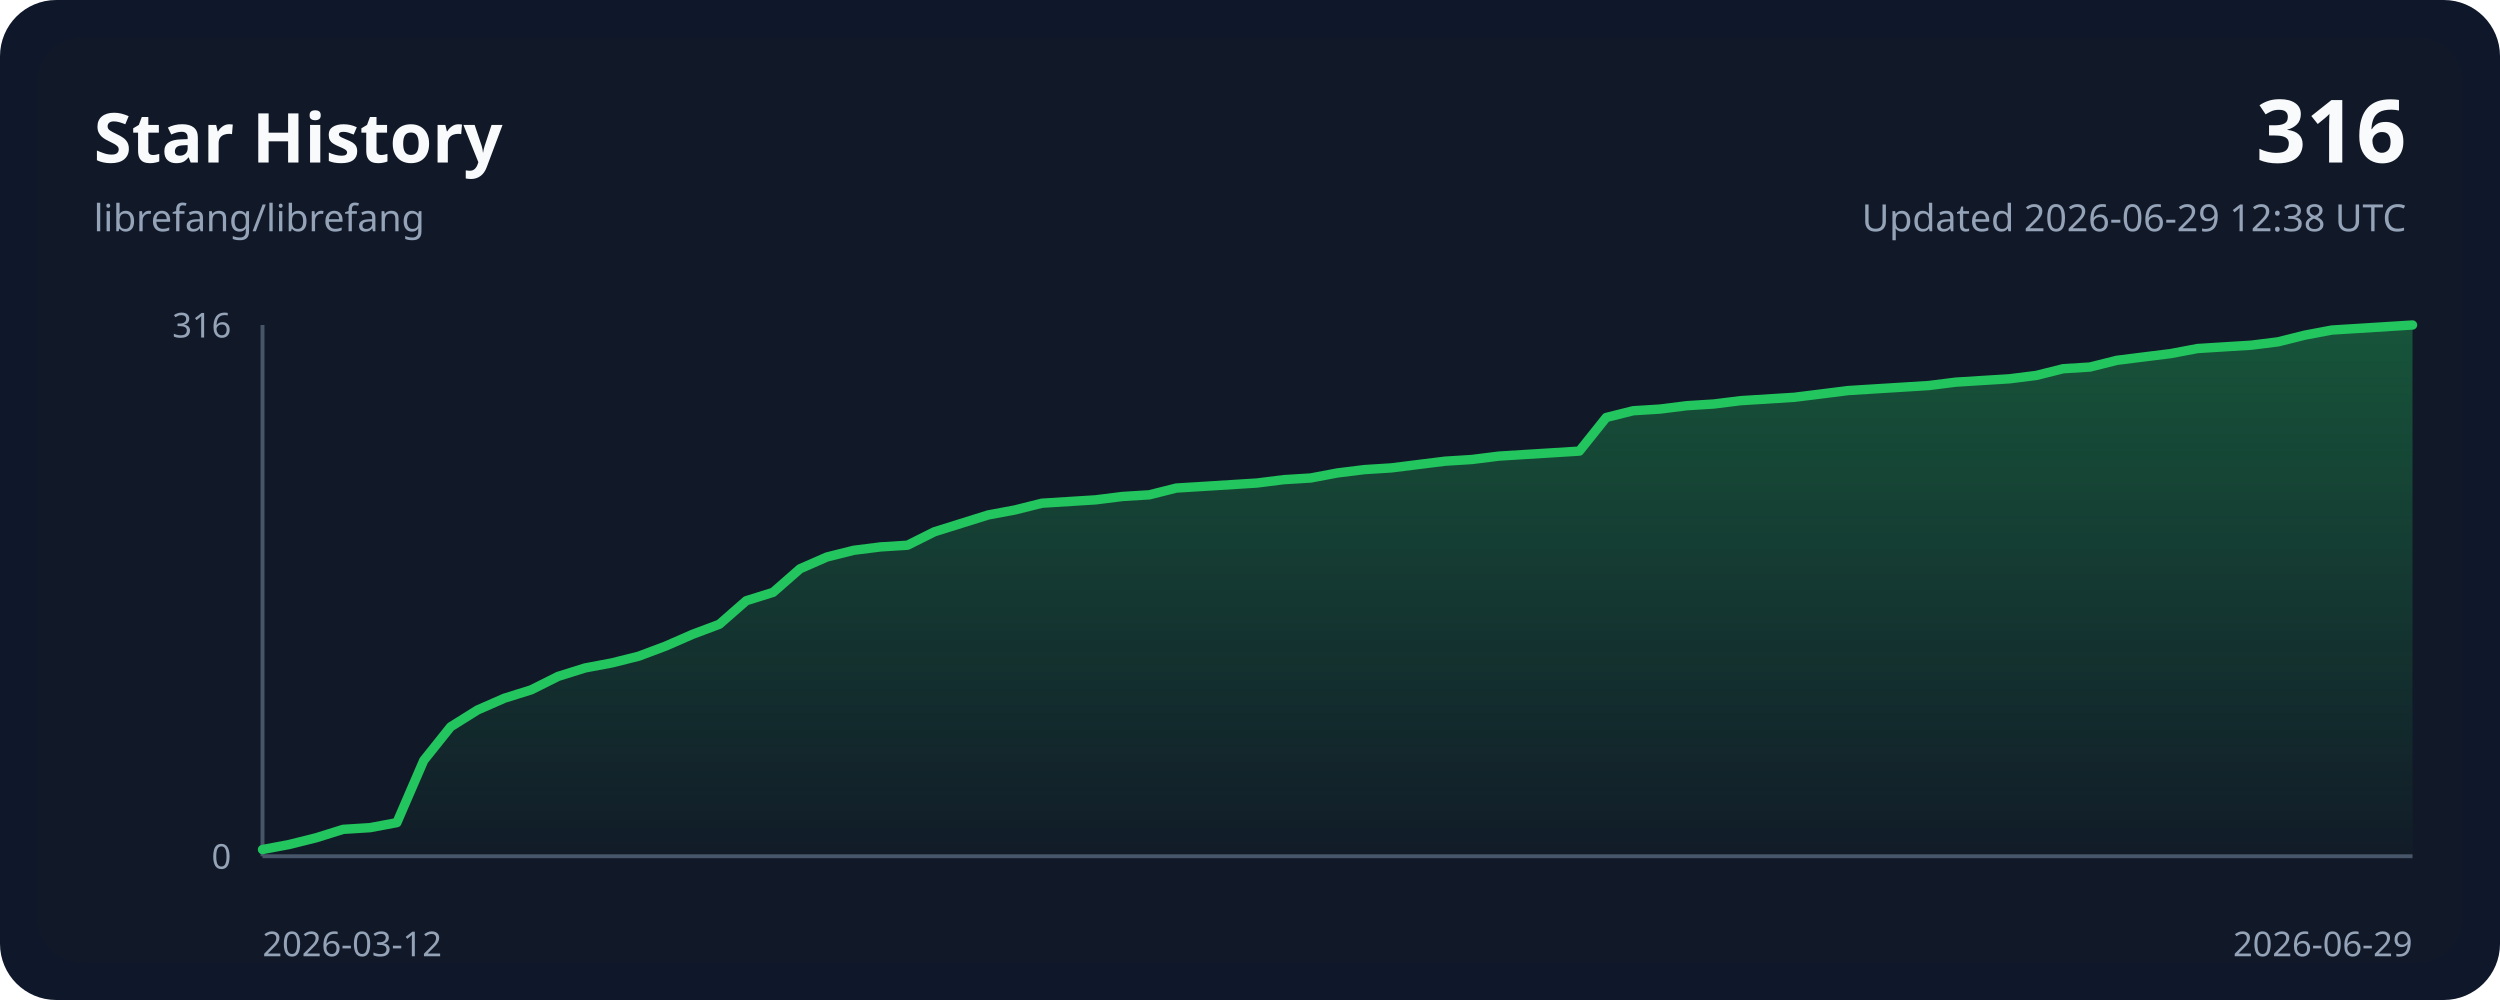
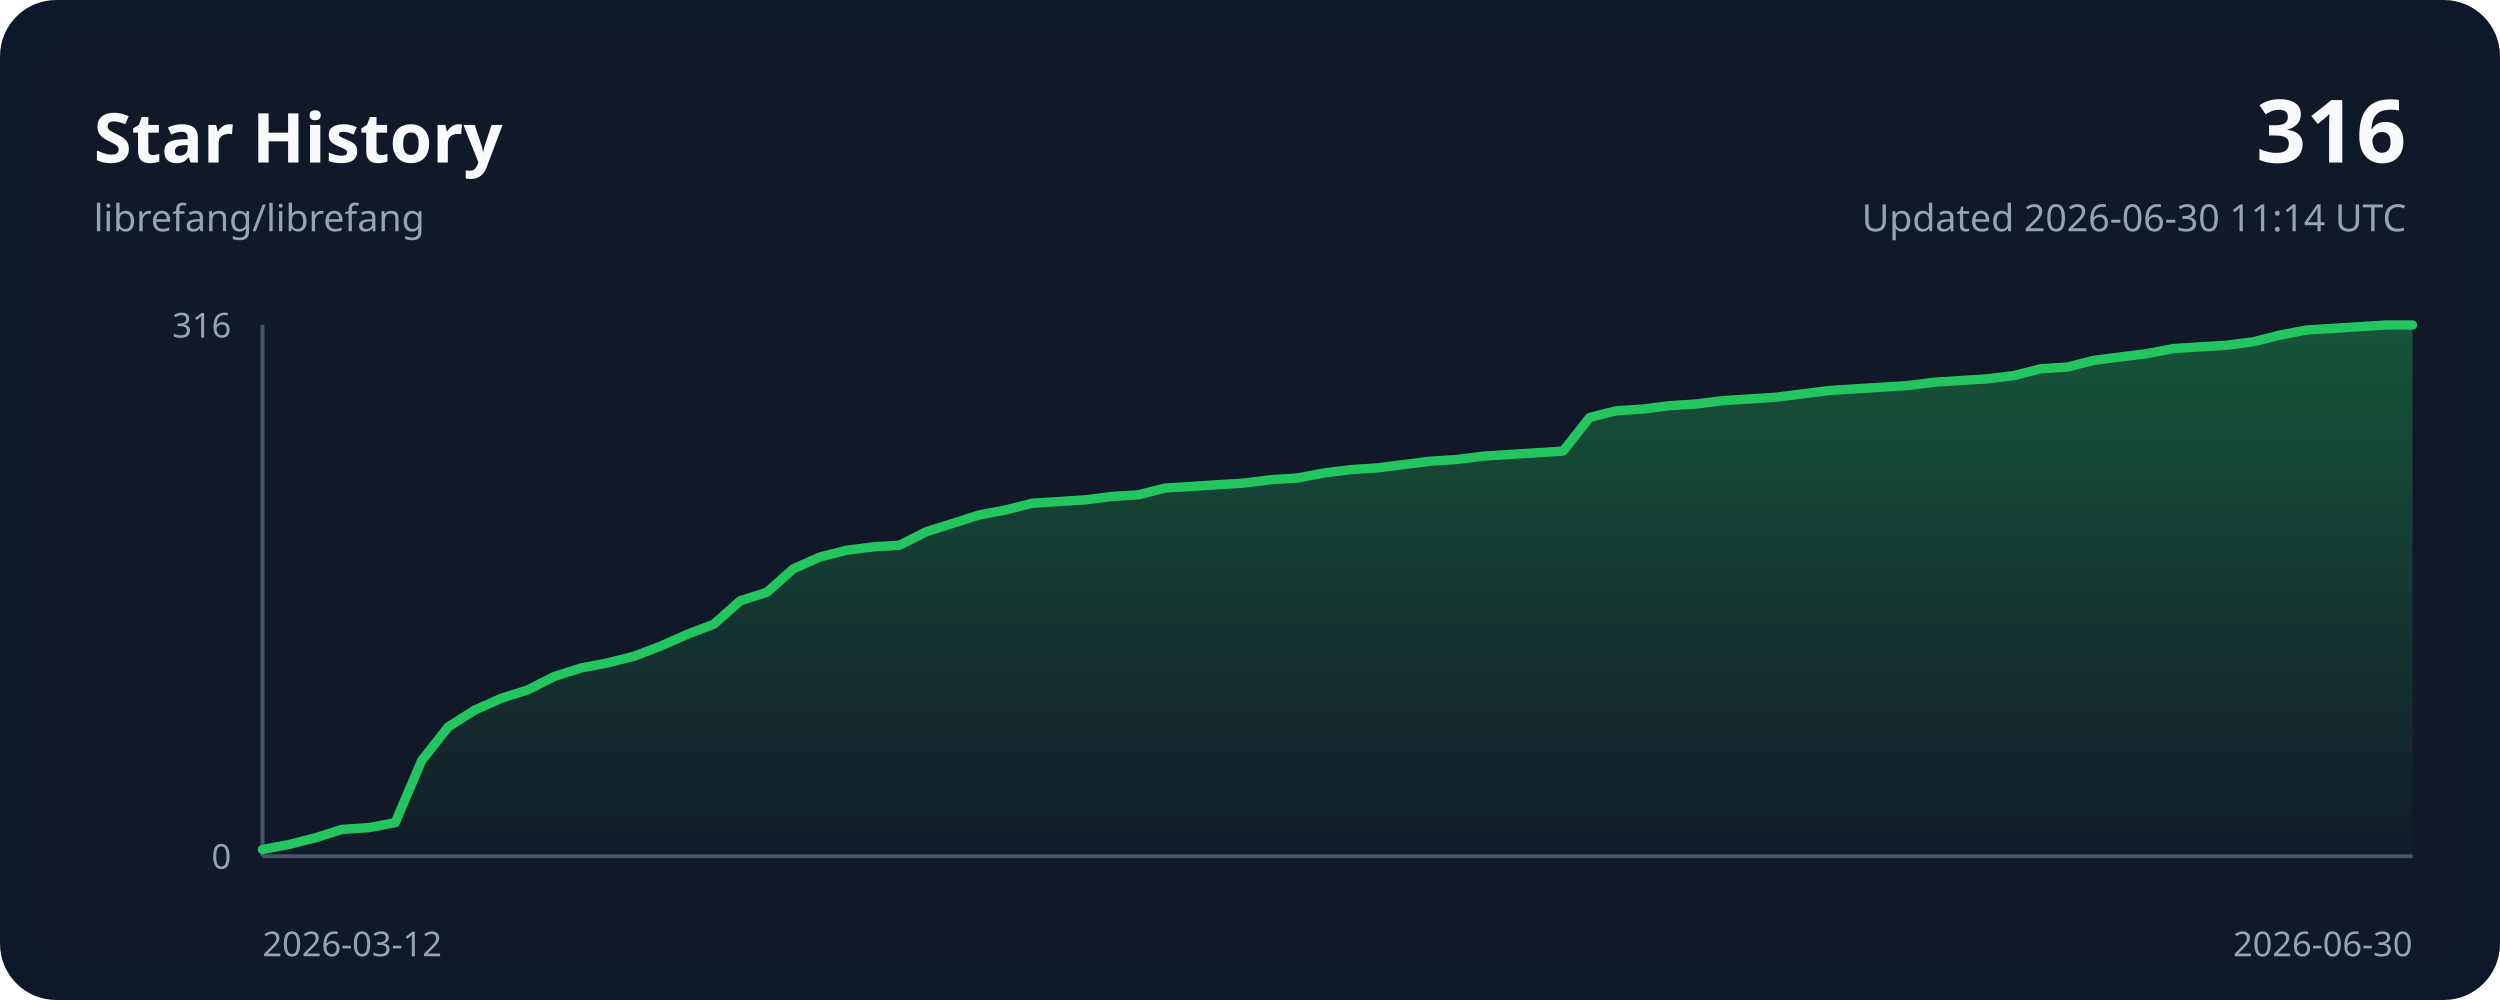
<svg xmlns="http://www.w3.org/2000/svg" width="800" height="320" viewBox="0 0 800 320" role="img">
  <style>
    .bg { fill: #0f172a; }
    .panel { fill: #111827; }
    .grid { stroke: #243244; stroke-width: 1; }
    .axis { stroke: #475569; stroke-width: 1.25; }
    .line { fill: none; stroke: #22c55e; stroke-width: 3; stroke-linecap: round; stroke-linejoin: round; }
    .area { fill: url(#areaGradient); }
    .title { font: 700 22px ui-sans-serif, system-ui, sans-serif; fill: #f8fafc; }
    .subtitle { font: 400 12px ui-sans-serif, system-ui, sans-serif; fill: #94a3b8; }
    .axis-label { font: 400 11px ui-sans-serif, system-ui, sans-serif; fill: #94a3b8; }
    .value { font: 700 28px ui-sans-serif, system-ui, sans-serif; fill: #f8fafc; }
  </style>
  <defs>
    <linearGradient id="areaGradient" x1="0" x2="0" y1="0" y2="1">
      <stop offset="0%" stop-color="#22c55e" stop-opacity="0.35" />
      <stop offset="100%" stop-color="#22c55e" stop-opacity="0.02" />
    </linearGradient>
  </defs>
  <rect width="800" height="320" rx="18" class="bg" />
  <rect x="12" y="12" width="776" height="296" rx="14" class="panel" />
  <text x="30" y="52" class="title">Star History</text>
  <text x="30" y="74" class="subtitle">librefang/librefang</text>
  <text x="770" y="52" class="value" text-anchor="end">316</text>
-   <text x="770" y="74" class="subtitle" text-anchor="end">Updated 2026-06-29 12:38 UTC</text>
+   <text x="770" y="74" class="subtitle" text-anchor="end">Updated 2026-06-30 11:14 UTC</text>
  <line x1="84" y1="274.00" x2="772.00" y2="274.00" class="axis" />
  <line x1="84" y1="104.00" x2="84" y2="274.00" class="axis" />
-   <path d="M 84.00,274.00 L 84.00,271.85 L 92.60,270.23 L 101.20,268.08 L 109.80,265.39 L 118.40,264.85 L 127.00,263.24 L 135.60,243.34 L 144.20,232.58 L 152.80,227.20 L 161.40,223.43 L 170.00,220.74 L 178.60,216.44 L 187.20,213.75 L 195.80,212.13 L 204.40,209.98 L 213.00,206.75 L 221.60,202.99 L 230.20,199.76 L 238.80,192.23 L 247.40,189.54 L 256.00,182.01 L 264.60,178.24 L 273.20,176.09 L 281.80,175.01 L 290.40,174.47 L 299.00,170.17 L 307.60,167.48 L 316.20,164.79 L 324.80,163.18 L 333.40,161.03 L 342.00,160.49 L 350.60,159.95 L 359.20,158.87 L 367.80,158.34 L 376.40,156.18 L 385.00,155.65 L 393.60,155.11 L 402.20,154.57 L 410.80,153.49 L 419.40,152.96 L 428.00,151.34 L 436.60,150.27 L 445.20,149.73 L 453.80,148.65 L 462.40,147.58 L 471.00,147.04 L 479.60,145.96 L 488.20,145.42 L 496.80,144.89 L 505.40,144.35 L 514.00,133.59 L 522.60,131.44 L 531.20,130.90 L 539.80,129.82 L 548.40,129.28 L 557.00,128.21 L 565.60,127.67 L 574.20,127.13 L 582.80,126.06 L 591.40,124.98 L 600.00,124.44 L 608.60,123.91 L 617.20,123.37 L 625.80,122.29 L 634.40,121.75 L 643.00,121.22 L 651.60,120.14 L 660.20,117.99 L 668.80,117.45 L 677.40,115.30 L 686.00,114.22 L 694.60,113.15 L 703.20,111.53 L 711.80,110.99 L 720.40,110.46 L 729.00,109.38 L 737.60,107.23 L 746.20,105.61 L 754.80,105.08 L 763.40,104.54 L 772.00,104.00 L 772.00,274.00 Z" class="area" />
-   <polyline points="84.00,271.85 92.60,270.23 101.20,268.08 109.80,265.39 118.40,264.85 127.00,263.24 135.60,243.34 144.20,232.58 152.80,227.20 161.40,223.43 170.00,220.74 178.60,216.44 187.20,213.75 195.80,212.13 204.40,209.98 213.00,206.75 221.60,202.99 230.20,199.76 238.80,192.23 247.40,189.54 256.00,182.01 264.60,178.24 273.20,176.09 281.80,175.01 290.40,174.47 299.00,170.17 307.60,167.48 316.20,164.79 324.80,163.18 333.40,161.03 342.00,160.49 350.60,159.95 359.20,158.87 367.80,158.34 376.40,156.18 385.00,155.65 393.60,155.11 402.20,154.57 410.80,153.49 419.40,152.96 428.00,151.34 436.60,150.27 445.20,149.73 453.80,148.65 462.40,147.58 471.00,147.04 479.60,145.96 488.20,145.42 496.80,144.89 505.40,144.35 514.00,133.59 522.60,131.44 531.20,130.90 539.80,129.82 548.40,129.28 557.00,128.21 565.60,127.67 574.20,127.13 582.80,126.06 591.40,124.98 600.00,124.44 608.60,123.91 617.20,123.37 625.80,122.29 634.40,121.75 643.00,121.22 651.60,120.14 660.20,117.99 668.80,117.45 677.40,115.30 686.00,114.22 694.60,113.15 703.20,111.53 711.80,110.99 720.40,110.46 729.00,109.38 737.60,107.23 746.20,105.61 754.80,105.08 763.40,104.54 772.00,104.00" class="line" />
+   <path d="M 84.00,274.00 L 84.00,271.85 L 92.49,270.23 L 100.99,268.08 L 109.48,265.39 L 117.98,264.85 L 126.47,263.24 L 134.96,243.34 L 143.46,232.58 L 151.95,227.20 L 160.44,223.43 L 168.94,220.74 L 177.43,216.44 L 185.93,213.75 L 194.42,212.13 L 202.91,209.98 L 211.41,206.75 L 219.90,202.99 L 228.40,199.76 L 236.89,192.23 L 245.38,189.54 L 253.88,182.01 L 262.37,178.24 L 270.86,176.09 L 279.36,175.01 L 287.85,174.47 L 296.35,170.17 L 304.84,167.48 L 313.33,164.79 L 321.83,163.18 L 330.32,161.03 L 338.81,160.49 L 347.31,159.95 L 355.80,158.87 L 364.30,158.34 L 372.79,156.18 L 381.28,155.65 L 389.78,155.11 L 398.27,154.57 L 406.77,153.49 L 415.26,152.96 L 423.75,151.34 L 432.25,150.27 L 440.74,149.73 L 449.23,148.65 L 457.73,147.58 L 466.22,147.04 L 474.72,145.96 L 483.21,145.42 L 491.70,144.89 L 500.20,144.35 L 508.69,133.59 L 517.19,131.44 L 525.68,130.90 L 534.17,129.82 L 542.67,129.28 L 551.16,128.21 L 559.65,127.67 L 568.15,127.13 L 576.64,126.06 L 585.14,124.98 L 593.63,124.44 L 602.12,123.91 L 610.62,123.37 L 619.11,122.29 L 627.60,121.75 L 636.10,121.22 L 644.59,120.14 L 653.09,117.99 L 661.58,117.45 L 670.07,115.30 L 678.57,114.22 L 687.06,113.15 L 695.56,111.53 L 704.05,110.99 L 712.54,110.46 L 721.04,109.38 L 729.53,107.23 L 738.02,105.61 L 746.52,105.08 L 755.01,104.54 L 763.51,104.00 L 772.00,104.00 L 772.00,274.00 Z" class="area" />
+   <polyline points="84.00,271.85 92.49,270.23 100.99,268.08 109.48,265.39 117.98,264.85 126.47,263.24 134.96,243.34 143.46,232.58 151.95,227.20 160.44,223.43 168.94,220.74 177.43,216.44 185.93,213.75 194.42,212.13 202.91,209.98 211.41,206.75 219.90,202.99 228.40,199.76 236.89,192.23 245.38,189.54 253.88,182.01 262.37,178.24 270.86,176.09 279.36,175.01 287.85,174.47 296.35,170.17 304.84,167.48 313.33,164.79 321.83,163.18 330.32,161.03 338.81,160.49 347.31,159.95 355.80,158.87 364.30,158.34 372.79,156.18 381.28,155.65 389.78,155.11 398.27,154.57 406.77,153.49 415.26,152.96 423.75,151.34 432.25,150.27 440.74,149.73 449.23,148.65 457.73,147.58 466.22,147.04 474.72,145.96 483.21,145.42 491.70,144.89 500.20,144.35 508.69,133.59 517.19,131.44 525.68,130.90 534.17,129.82 542.67,129.28 551.16,128.21 559.65,127.67 568.15,127.13 576.64,126.06 585.14,124.98 593.63,124.44 602.12,123.91 610.62,123.37 619.11,122.29 627.60,121.75 636.10,121.22 644.59,120.14 653.09,117.99 661.58,117.45 670.07,115.30 678.57,114.22 687.06,113.15 695.56,111.53 704.05,110.99 712.54,110.46 721.04,109.38 729.53,107.23 738.02,105.61 746.52,105.08 755.01,104.54 763.51,104.00 772.00,104.00" class="line" />
  <text x="84" y="306" class="axis-label" text-anchor="start">2026-03-12</text>
-   <text x="772.00" y="306" class="axis-label" text-anchor="end">2026-06-29</text>
+   <text x="772.00" y="306" class="axis-label" text-anchor="end">2026-06-30</text>
  <text x="74" y="108.00" class="axis-label" text-anchor="end">316</text>
  <text x="74" y="278.00" class="axis-label" text-anchor="end">0</text>
</svg>
